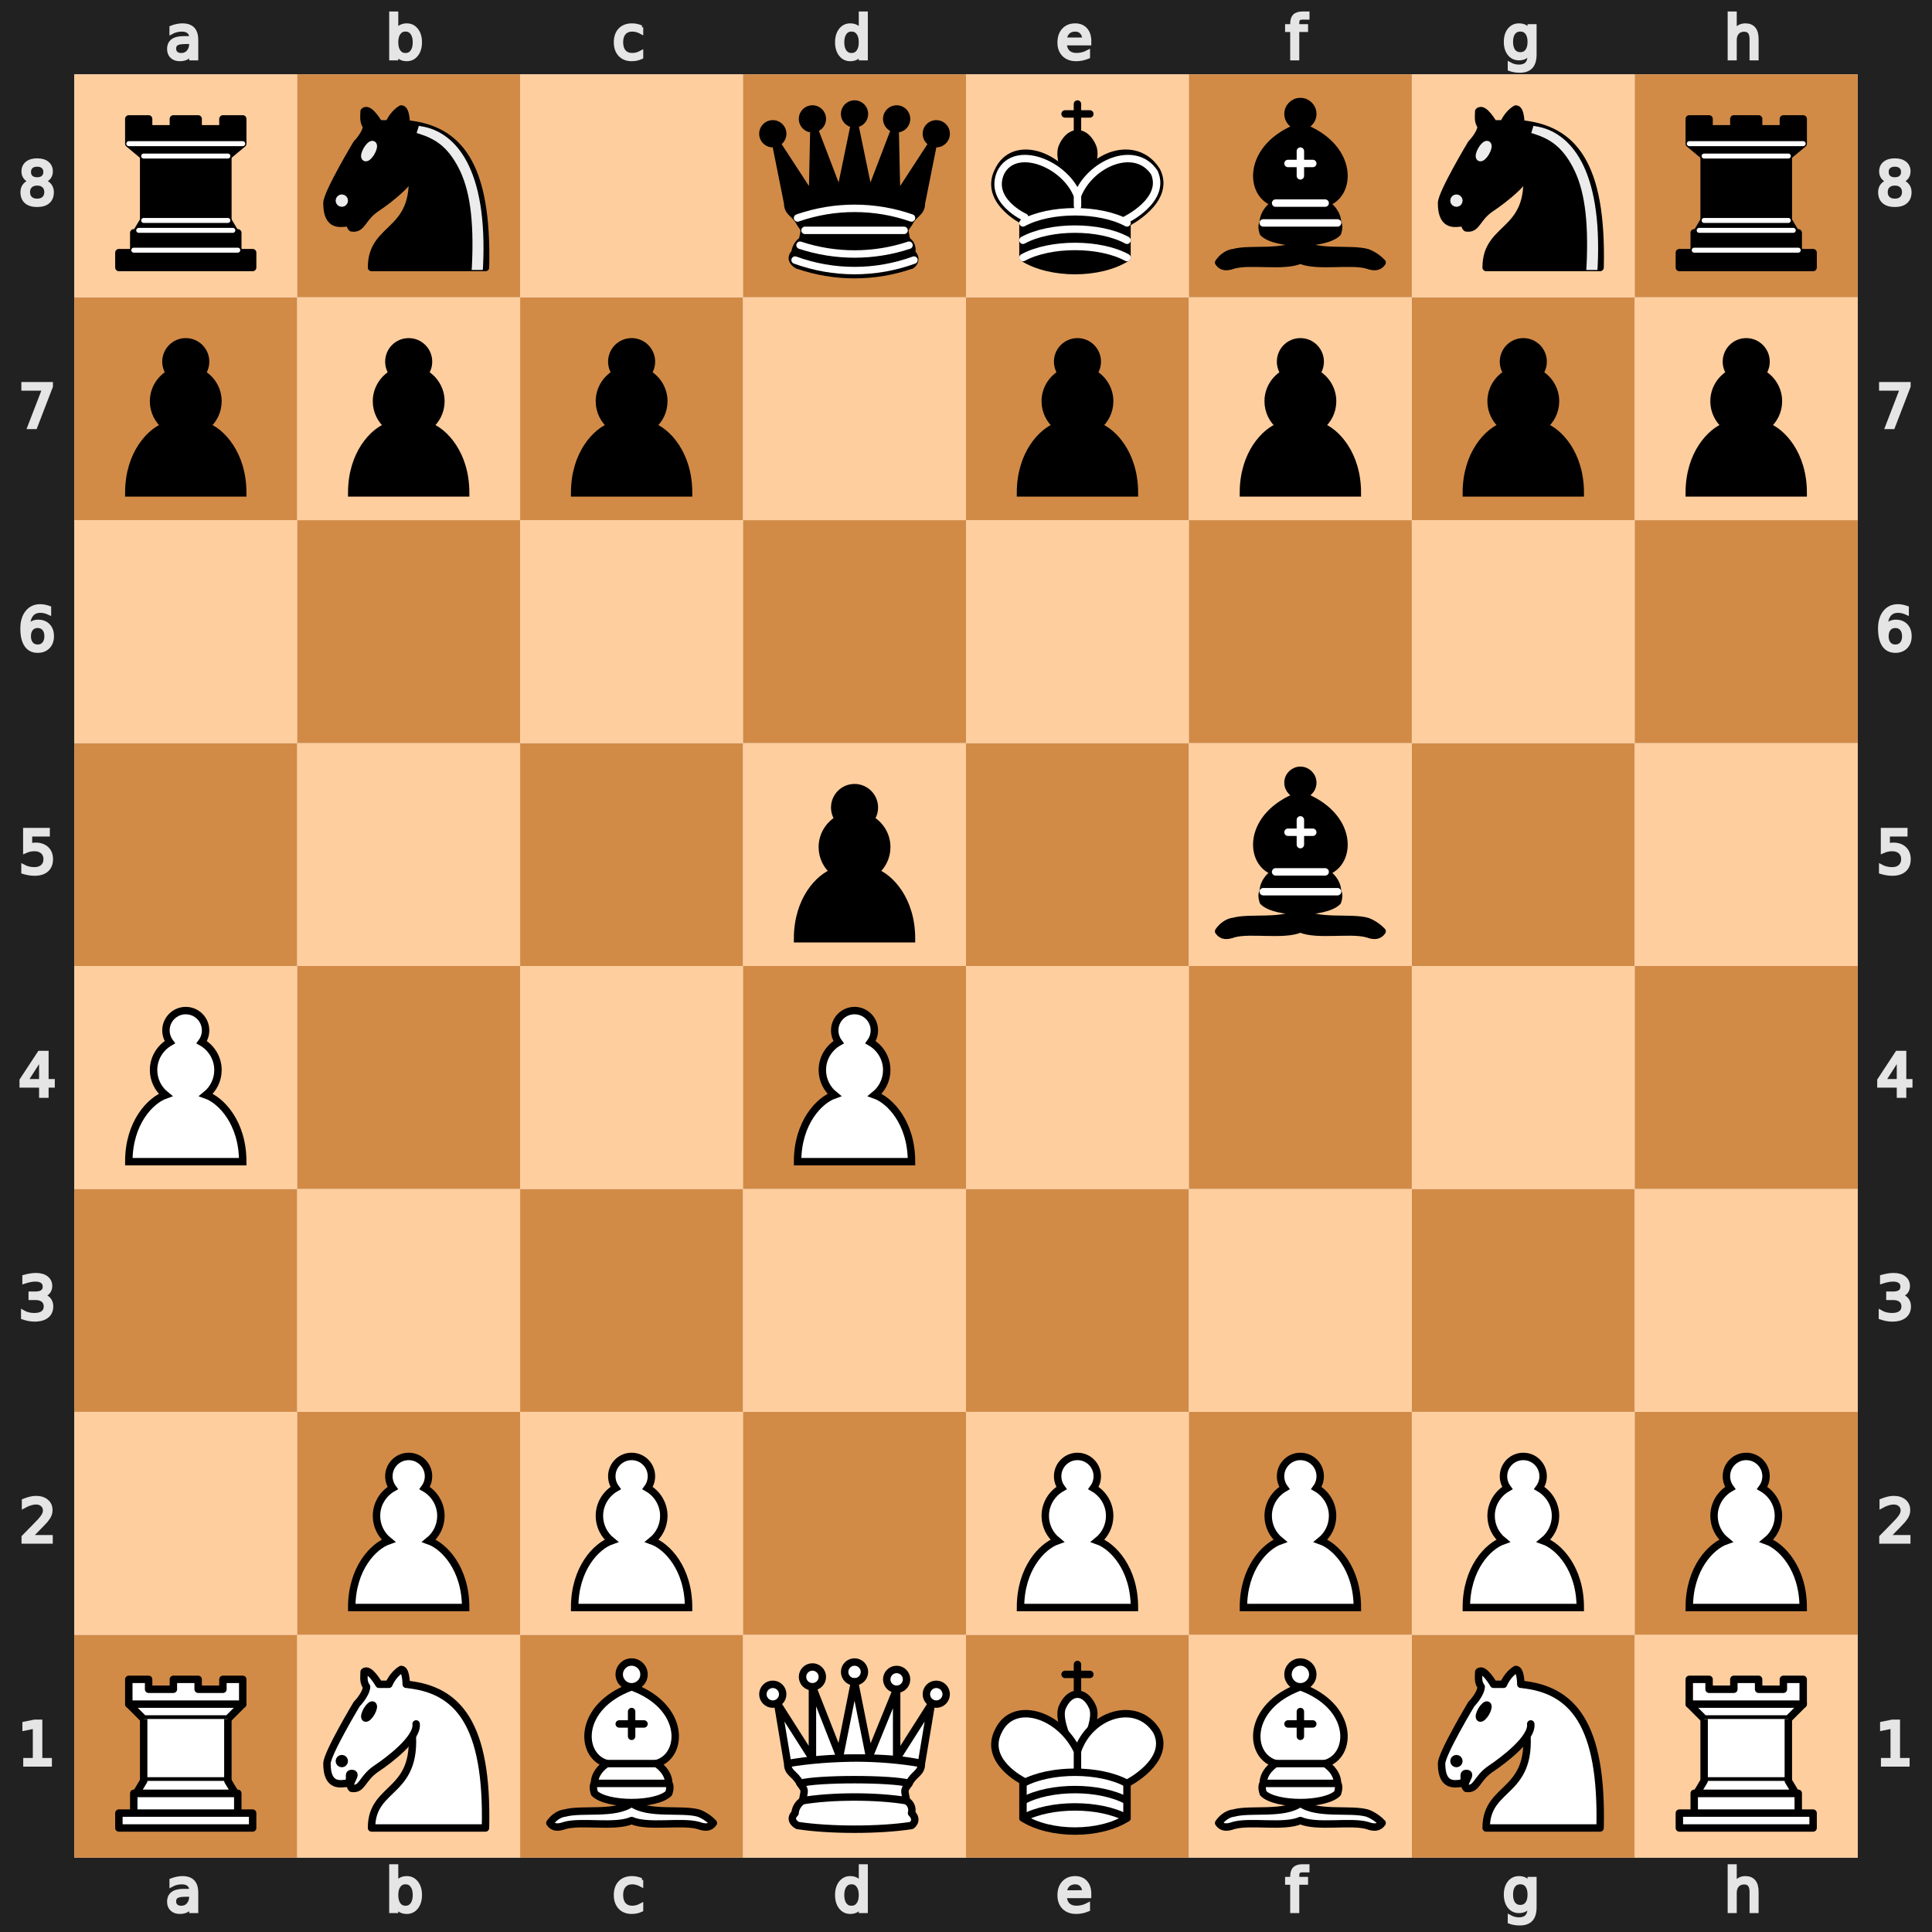
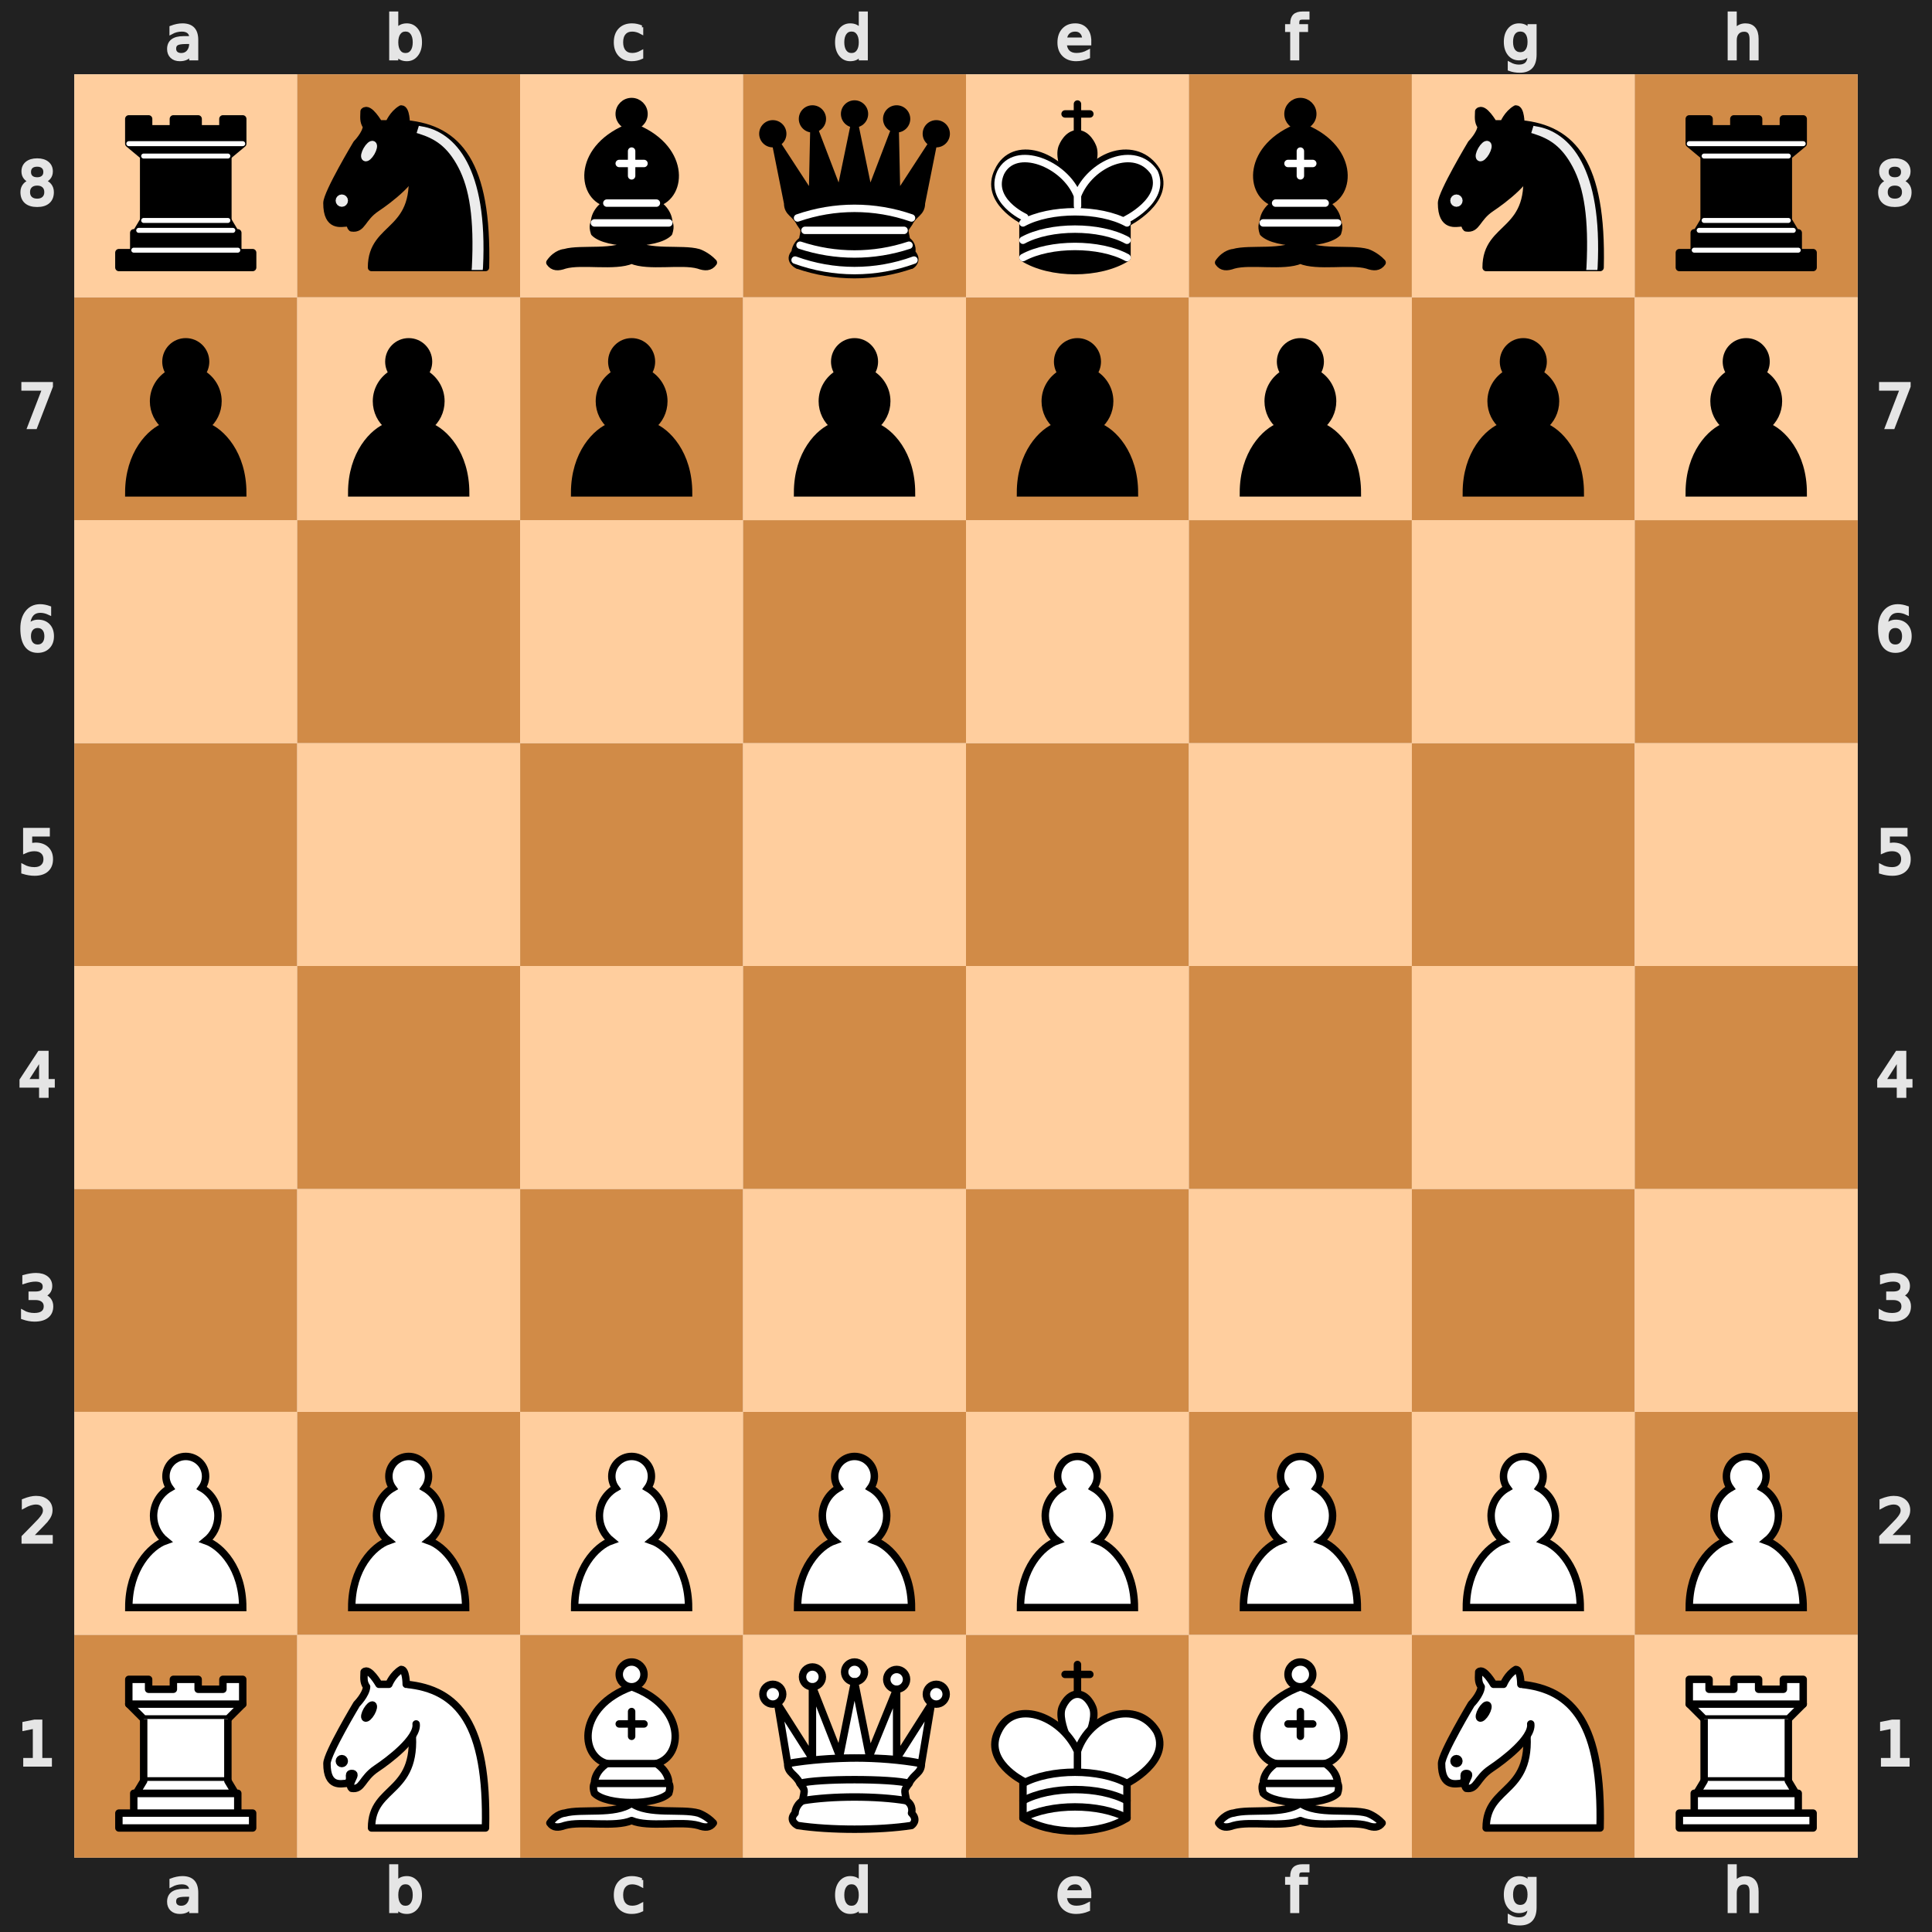
<svg xmlns="http://www.w3.org/2000/svg" xmlns:xlink="http://www.w3.org/1999/xlink" viewBox="0 0 390 390">
  <defs>
    <g id="white-pawn" class="white pawn">
      <path d="M22.5 9c-2.21 0-4 1.79-4 4 0 .89.29 1.71.78 2.38C17.33 16.5 16 18.59 16 21c0 2.03.94 3.84 2.41 5.03-3 1.06-7.41 5.55-7.41 13.47h23c0-7.92-4.41-12.41-7.41-13.47 1.47-1.19 2.41-3 2.41-5.03 0-2.41-1.33-4.5-3.28-5.62.49-.67.78-1.49.78-2.38 0-2.21-1.79-4-4-4z" fill="#fff" stroke="#000" stroke-width="1.5" stroke-linecap="round" />
    </g>
    <g id="white-knight" class="white knight" fill="none" fill-rule="evenodd" stroke="#000" stroke-width="1.5" stroke-linecap="round" stroke-linejoin="round">
      <path d="M 22,10 C 32.5,11 38.5,18 38,39 L 15,39 C 15,30 25,32.5 23,18" style="fill:#ffffff; stroke:#000000;" />
      <path d="M 24,18 C 24.38,20.91 18.45,25.37 16,27 C 13,29 13.18,31.34 11,31 C 9.958,30.06 12.41,27.96 11,28 C 10,28 11.19,29.23 10,30 C 9,30 5.997,31 6,26 C 6,24 12,14 12,14 C 12,14 13.89,12.1 14,10.5 C 13.27,9.506 13.5,8.5 13.5,7.5 C 14.5,6.5 16.5,10 16.5,10 L 18.5,10 C 18.5,10 19.28,8.008 21,7 C 22,7 22,10 22,10" style="fill:#ffffff; stroke:#000000;" />
      <path d="M 9.5 25.5 A 0.5 0.5 0 1 1 8.5,25.5 A 0.5 0.5 0 1 1 9.5 25.5 z" style="fill:#000000; stroke:#000000;" />
      <path d="M 15 15.5 A 0.5 1.5 0 1 1 14,15.5 A 0.5 1.5 0 1 1 15 15.5 z" transform="matrix(0.866,0.5,-0.5,0.866,9.693,-5.173)" style="fill:#000000; stroke:#000000;" />
    </g>
    <g id="white-bishop" class="white bishop" fill="none" fill-rule="evenodd" stroke="#000" stroke-width="1.5" stroke-linecap="round" stroke-linejoin="round">
      <g fill="#fff" stroke-linecap="butt">
        <path d="M9 36c3.39-.97 10.11.43 13.5-2 3.39 2.43 10.11 1.03 13.5 2 0 0 1.65.54 3 2-.68.97-1.65.99-3 .5-3.39-.97-10.11.46-13.5-1-3.39 1.46-10.11.03-13.5 1-1.354.49-2.323.47-3-.5 1.354-1.94 3-2 3-2zM15 32c2.5 2.5 12.5 2.5 15 0 .5-1.5 0-2 0-2 0-2.5-2.5-4-2.5-4 5.5-1.5 6-11.5-5-15.5-11 4-10.5 14-5 15.5 0 0-2.5 1.5-2.5 4 0 0-.5.5 0 2zM25 8a2.5 2.5 0 1 1-5 0 2.5 2.5 0 1 1 5 0z" />
      </g>
      <path d="M17.5 26h10M15 30h15m-7.5-14.5v5M20 18h5" stroke-linejoin="miter" />
    </g>
    <g id="white-rook" class="white rook" fill="#fff" fill-rule="evenodd" stroke="#000" stroke-width="1.5" stroke-linecap="round" stroke-linejoin="round">
      <path d="M9 39h27v-3H9v3zM12 36v-4h21v4H12zM11 14V9h4v2h5V9h5v2h5V9h4v5" stroke-linecap="butt" />
      <path d="M34 14l-3 3H14l-3-3" />
      <path d="M31 17v12.5H14V17" stroke-linecap="butt" stroke-linejoin="miter" />
      <path d="M31 29.5l1.5 2.5h-20l1.5-2.5" />
      <path d="M11 14h23" fill="none" stroke-linejoin="miter" />
    </g>
    <g id="white-queen" class="white queen" fill="#fff" fill-rule="evenodd" stroke="#000" stroke-width="1.5" stroke-linecap="round" stroke-linejoin="round">
      <path d="M8 12a2 2 0 1 1-4 0 2 2 0 1 1 4 0zM24.5 7.5a2 2 0 1 1-4 0 2 2 0 1 1 4 0zM41 12a2 2 0 1 1-4 0 2 2 0 1 1 4 0zM16 8.5a2 2 0 1 1-4 0 2 2 0 1 1 4 0zM33 9a2 2 0 1 1-4 0 2 2 0 1 1 4 0z" />
      <path d="M9 26c8.5-1.5 21-1.5 27 0l2-12-7 11V11l-5.5 13.5-3-15-3 15-5.5-14V25L7 14l2 12zM9 26c0 2 1.5 2 2.5 4 1 1.5 1 1 .5 3.5-1.5 1-1.5 2.5-1.5 2.5-1.5 1.5.5 2.5.5 2.5 6.5 1 16.5 1 23 0 0 0 1.5-1 0-2.5 0 0 .5-1.5-1-2.5-.5-2.5-.5-2 .5-3.5 1-2 2.5-2 2.5-4-8.5-1.5-18.5-1.5-27 0z" stroke-linecap="butt" />
      <path d="M11.5 30c3.5-1 18.5-1 22 0M12 33.5c6-1 15-1 21 0" fill="none" />
    </g>
    <g id="white-king" class="white king" fill="none" fill-rule="evenodd" stroke="#000" stroke-width="1.5" stroke-linecap="round" stroke-linejoin="round">
      <path d="M22.5 11.63V6M20 8h5" stroke-linejoin="miter" />
      <path d="M22.5 25s4.5-7.5 3-10.5c0 0-1-2.5-3-2.5s-3 2.5-3 2.5c-1.5 3 3 10.5 3 10.5" fill="#fff" stroke-linecap="butt" stroke-linejoin="miter" />
      <path d="M11.5 37c5.5 3.5 15.5 3.5 21 0v-7s9-4.5 6-10.5c-4-6.5-13.5-3.5-16 4V27v-3.5c-3.5-7.5-13-10.5-16-4-3 6 5 10 5 10V37z" fill="#fff" />
      <path d="M11.5 30c5.5-3 15.5-3 21 0m-21 3.5c5.5-3 15.5-3 21 0m-21 3.5c5.5-3 15.5-3 21 0" />
    </g>
    <g id="black-pawn" class="black pawn">
      <path d="M22.5 9c-2.21 0-4 1.79-4 4 0 .89.29 1.71.78 2.38C17.33 16.5 16 18.59 16 21c0 2.03.94 3.84 2.41 5.03-3 1.06-7.41 5.55-7.41 13.47h23c0-7.92-4.41-12.41-7.41-13.47 1.47-1.19 2.41-3 2.41-5.03 0-2.41-1.33-4.5-3.28-5.62.49-.67.78-1.49.78-2.38 0-2.21-1.79-4-4-4z" fill="#000" stroke="#000" stroke-width="1.5" stroke-linecap="round" />
    </g>
    <g id="black-knight" class="black knight" fill="none" fill-rule="evenodd" stroke="#000" stroke-width="1.5" stroke-linecap="round" stroke-linejoin="round">
      <path d="M 22,10 C 32.5,11 38.5,18 38,39 L 15,39 C 15,30 25,32.5 23,18" style="fill:#000000; stroke:#000000;" />
      <path d="M 24,18 C 24.38,20.91 18.45,25.37 16,27 C 13,29 13.18,31.34 11,31 C 9.958,30.06 12.41,27.96 11,28 C 10,28 11.19,29.23 10,30 C 9,30 5.997,31 6,26 C 6,24 12,14 12,14 C 12,14 13.89,12.1 14,10.5 C 13.27,9.506 13.5,8.5 13.5,7.5 C 14.5,6.5 16.5,10 16.5,10 L 18.5,10 C 18.5,10 19.28,8.008 21,7 C 22,7 22,10 22,10" style="fill:#000000; stroke:#000000;" />
      <path d="M 9.5 25.5 A 0.5 0.5 0 1 1 8.5,25.5 A 0.5 0.5 0 1 1 9.5 25.5 z" style="fill:#ececec; stroke:#ececec;" />
      <path d="M 15 15.5 A 0.5 1.5 0 1 1 14,15.5 A 0.5 1.5 0 1 1 15 15.5 z" transform="matrix(0.866,0.5,-0.5,0.866,9.693,-5.173)" style="fill:#ececec; stroke:#ececec;" />
      <path d="M 24.55,10.4 L 24.1,11.85 L 24.6,12 C 27.75,13 30.25,14.49 32.5,18.75 C 34.75,23.01 35.75,29.06 35.25,39 L 35.2,39.5 L 37.45,39.5 L 37.5,39 C 38,28.94 36.62,22.15 34.25,17.66 C 31.88,13.17 28.46,11.02 25.06,10.5 L 24.55,10.4 z " style="fill:#ececec; stroke:none;" />
    </g>
    <g id="black-bishop" class="black bishop" fill="none" fill-rule="evenodd" stroke="#000" stroke-width="1.5" stroke-linecap="round" stroke-linejoin="round">
      <path d="M9 36c3.39-.97 10.11.43 13.5-2 3.39 2.43 10.11 1.03 13.5 2 0 0 1.65.54 3 2-.68.97-1.65.99-3 .5-3.39-.97-10.11.46-13.5-1-3.39 1.46-10.11.03-13.5 1-1.354.49-2.323.47-3-.5 1.354-1.94 3-2 3-2zm6-4c2.5 2.5 12.5 2.5 15 0 .5-1.5 0-2 0-2 0-2.5-2.5-4-2.5-4 5.5-1.5 6-11.5-5-15.5-11 4-10.5 14-5 15.5 0 0-2.5 1.5-2.5 4 0 0-.5.5 0 2zM25 8a2.5 2.5 0 1 1-5 0 2.5 2.5 0 1 1 5 0z" fill="#000" stroke-linecap="butt" />
      <path d="M17.5 26h10M15 30h15m-7.5-14.5v5M20 18h5" stroke="#fff" stroke-linejoin="miter" />
    </g>
    <g id="black-rook" class="black rook" fill="#000" fill-rule="evenodd" stroke="#000" stroke-width="1.5" stroke-linecap="round" stroke-linejoin="round">
      <path d="M9 39h27v-3H9v3zM12.5 32l1.5-2.5h17l1.5 2.5h-20zM12 36v-4h21v4H12z" stroke-linecap="butt" />
      <path d="M14 29.5v-13h17v13H14z" stroke-linecap="butt" stroke-linejoin="miter" />
      <path d="M14 16.5L11 14h23l-3 2.5H14zM11 14V9h4v2h5V9h5v2h5V9h4v5H11z" stroke-linecap="butt" />
      <path d="M12 35.5h21M13 31.5h19M14 29.5h17M14 16.5h17M11 14h23" fill="none" stroke="#fff" stroke-width="1" stroke-linejoin="miter" />
    </g>
    <g id="black-queen" class="black queen" fill="#000" fill-rule="evenodd" stroke="#000" stroke-width="1.5" stroke-linecap="round" stroke-linejoin="round">
      <g fill="#000" stroke="none">
        <circle cx="6" cy="12" r="2.75" />
        <circle cx="14" cy="9" r="2.75" />
        <circle cx="22.5" cy="8" r="2.75" />
        <circle cx="31" cy="9" r="2.75" />
        <circle cx="39" cy="12" r="2.75" />
      </g>
      <path d="M9 26c8.5-1.5 21-1.5 27 0l2.5-12.5L31 25l-.3-14.1-5.2 13.6-3-14.5-3 14.5-5.2-13.6L14 25 6.5 13.5 9 26zM9 26c0 2 1.5 2 2.5 4 1 1.5 1 1 .5 3.5-1.5 1-1.5 2.5-1.5 2.5-1.5 1.5.5 2.5.5 2.5 6.5 1 16.5 1 23 0 0 0 1.5-1 0-2.5 0 0 .5-1.5-1-2.5-.5-2.5-.5-2 .5-3.5 1-2 2.5-2 2.5-4-8.5-1.5-18.5-1.5-27 0z" stroke-linecap="butt" />
      <path d="M11 38.5a35 35 1 0 0 23 0" fill="none" stroke-linecap="butt" />
      <path d="M11 29a35 35 1 0 1 23 0M12.5 31.5h20M11.5 34.5a35 35 1 0 0 22 0M10.5 37.5a35 35 1 0 0 24 0" fill="none" stroke="#fff" />
    </g>
    <g id="black-king" class="black king" fill="none" fill-rule="evenodd" stroke="#000" stroke-width="1.5" stroke-linecap="round" stroke-linejoin="round">
      <path d="M22.5 11.63V6" stroke-linejoin="miter" />
      <path d="M22.5 25s4.5-7.5 3-10.5c0 0-1-2.5-3-2.5s-3 2.5-3 2.5c-1.5 3 3 10.5 3 10.5" fill="#000" stroke-linecap="butt" stroke-linejoin="miter" />
      <path d="M11.5 37c5.5 3.5 15.5 3.5 21 0v-7s9-4.5 6-10.5c-4-6.5-13.5-3.5-16 4V27v-3.5c-3.5-7.5-13-10.5-16-4-3 6 5 10 5 10V37z" fill="#000" />
      <path d="M20 8h5" stroke-linejoin="miter" />
      <path d="M32 29.5s8.5-4 6.03-9.65C34.15 14 25 18 22.5 24.5l.01 2.1-.01-2.1C20 18 9.906 14 6.997 19.85c-2.497 5.65 4.853 9 4.853 9M11.5 30c5.5-3 15.5-3 21 0m-21 3.5c5.5-3 15.5-3 21 0m-21 3.5c5.5-3 15.5-3 21 0" stroke="#fff" />
    </g>
  </defs>
  <rect x="7.5" y="7.5" width="375" height="375" fill="none" stroke="#212121" stroke-width="15" />
  <g transform="translate(20, 1) scale(0.75, 0.75)" fill="#e5e5e5" stroke="#e5e5e5">
    <path d="M23.328 10.016q-1.742 0-2.414.398-.672.398-.672 1.36 0 .765.5 1.218.508.445 1.375.445 1.196 0 1.914-.843.727-.852.727-2.258v-.32zm2.867-.594v4.992h-1.437v-1.328q-.492.797-1.227 1.18-.734.375-1.797.375-1.343 0-2.14-.75-.79-.758-.79-2.024 0-1.476.985-2.226.992-.75 2.953-.75h2.016V8.75q0-.992-.656-1.531-.649-.547-1.829-.547-.75 0-1.46.18-.711.18-1.368.539V6.062q.79-.304 1.532-.453.742-.156 1.445-.156 1.898 0 2.836.984.937.985.937 2.985z" />
  </g>
  <g transform="translate(20, 375) scale(0.75, 0.75)" fill="#e5e5e5" stroke="#e5e5e5">
    <path d="M23.328 10.016q-1.742 0-2.414.398-.672.398-.672 1.36 0 .765.5 1.218.508.445 1.375.445 1.196 0 1.914-.843.727-.852.727-2.258v-.32zm2.867-.594v4.992h-1.437v-1.328q-.492.797-1.227 1.18-.734.375-1.797.375-1.343 0-2.14-.75-.79-.758-.79-2.024 0-1.476.985-2.226.992-.75 2.953-.75h2.016V8.75q0-.992-.656-1.531-.649-.547-1.829-.547-.75 0-1.46.18-.711.18-1.368.539V6.062q.79-.304 1.532-.453.742-.156 1.445-.156 1.898 0 2.836.984.937.985.937 2.985z" />
  </g>
  <g transform="translate(65, 1) scale(0.75, 0.75)" fill="#e5e5e5" stroke="#e5e5e5">
    <path d="M24.922 10.047q0-1.586-.656-2.485-.649-.906-1.79-.906-1.14 0-1.796.906-.649.899-.649 2.485 0 1.586.649 2.492.656.898 1.797.898 1.14 0 1.789-.898.656-.906.656-2.492zm-4.89-3.055q.452-.781 1.14-1.156.695-.383 1.656-.383 1.594 0 2.586 1.266 1 1.265 1 3.328 0 2.062-1 3.328-.992 1.266-2.586 1.266-.96 0-1.656-.375-.688-.383-1.14-1.164v1.312h-1.446V2.258h1.445z" />
  </g>
  <g transform="translate(65, 375) scale(0.75, 0.75)" fill="#e5e5e5" stroke="#e5e5e5">
    <path d="M24.922 10.047q0-1.586-.656-2.485-.649-.906-1.79-.906-1.14 0-1.796.906-.649.899-.649 2.485 0 1.586.649 2.492.656.898 1.797.898 1.14 0 1.789-.898.656-.906.656-2.492zm-4.89-3.055q.452-.781 1.14-1.156.695-.383 1.656-.383 1.594 0 2.586 1.266 1 1.265 1 3.328 0 2.062-1 3.328-.992 1.266-2.586 1.266-.96 0-1.656-.375-.688-.383-1.14-1.164v1.312h-1.446V2.258h1.445z" />
  </g>
  <g transform="translate(110, 1) scale(0.75, 0.75)" fill="#e5e5e5" stroke="#e5e5e5">
    <path d="M25.96 6v1.344q-.608-.336-1.226-.5-.609-.172-1.234-.172-1.398 0-2.172.89-.773.883-.773 2.485 0 1.601.773 2.492.774.883 2.172.883.625 0 1.234-.164.618-.172 1.227-.508v1.328q-.602.281-1.25.422-.64.14-1.367.14-1.977 0-3.14-1.242-1.165-1.242-1.165-3.351 0-2.14 1.172-3.367 1.18-1.227 3.227-1.227.664 0 1.296.14.633.134 1.227.407z" />
  </g>
  <g transform="translate(110, 375) scale(0.75, 0.75)" fill="#e5e5e5" stroke="#e5e5e5">
    <path d="M25.96 6v1.344q-.608-.336-1.226-.5-.609-.172-1.234-.172-1.398 0-2.172.89-.773.883-.773 2.485 0 1.601.773 2.492.774.883 2.172.883.625 0 1.234-.164.618-.172 1.227-.508v1.328q-.602.281-1.25.422-.64.14-1.367.14-1.977 0-3.14-1.242-1.165-1.242-1.165-3.351 0-2.14 1.172-3.367 1.18-1.227 3.227-1.227.664 0 1.296.14.633.134 1.227.407z" />
  </g>
  <g transform="translate(155, 1) scale(0.75, 0.75)" fill="#e5e5e5" stroke="#e5e5e5">
    <path d="M24.973 6.992V2.258h1.437v12.156h-1.437v-1.312q-.453.78-1.149 1.164-.687.375-1.656.375-1.586 0-2.586-1.266-.992-1.266-.992-3.328 0-2.063.992-3.328 1-1.266 2.586-1.266.969 0 1.656.383.696.375 1.149 1.156zm-4.899 3.055q0 1.586.649 2.492.656.898 1.797.898 1.14 0 1.796-.898.657-.906.657-2.492 0-1.586-.657-2.485-.656-.906-1.796-.906-1.141 0-1.797.906-.649.899-.649 2.485z" />
  </g>
  <g transform="translate(155, 375) scale(0.75, 0.75)" fill="#e5e5e5" stroke="#e5e5e5">
    <path d="M24.973 6.992V2.258h1.437v12.156h-1.437v-1.312q-.453.78-1.149 1.164-.687.375-1.656.375-1.586 0-2.586-1.266-.992-1.266-.992-3.328 0-2.063.992-3.328 1-1.266 2.586-1.266.969 0 1.656.383.696.375 1.149 1.156zm-4.899 3.055q0 1.586.649 2.492.656.898 1.797.898 1.14 0 1.796-.898.657-.906.657-2.492 0-1.586-.657-2.485-.656-.906-1.796-.906-1.141 0-1.797.906-.649.899-.649 2.485z" />
  </g>
  <g transform="translate(200, 1) scale(0.75, 0.75)" fill="#e5e5e5" stroke="#e5e5e5">
    <path d="M26.555 9.68v.703h-6.61q.094 1.484.89 2.265.806.774 2.235.774.828 0 1.602-.203.781-.203 1.547-.61v1.36q-.774.328-1.586.5-.813.172-1.649.172-2.093 0-3.32-1.22-1.219-1.218-1.219-3.296 0-2.148 1.157-3.406 1.164-1.266 3.132-1.266 1.766 0 2.79 1.14 1.03 1.134 1.03 3.087zm-1.438-.422q-.015-1.18-.664-1.883-.64-.703-1.703-.703-1.203 0-1.93.68-.718.68-.828 1.914z" />
  </g>
  <g transform="translate(200, 375) scale(0.75, 0.75)" fill="#e5e5e5" stroke="#e5e5e5">
    <path d="M26.555 9.68v.703h-6.61q.094 1.484.89 2.265.806.774 2.235.774.828 0 1.602-.203.781-.203 1.547-.61v1.36q-.774.328-1.586.5-.813.172-1.649.172-2.093 0-3.32-1.22-1.219-1.218-1.219-3.296 0-2.148 1.157-3.406 1.164-1.266 3.132-1.266 1.766 0 2.79 1.14 1.03 1.134 1.03 3.087zm-1.438-.422q-.015-1.18-.664-1.883-.64-.703-1.703-.703-1.203 0-1.93.68-.718.68-.828 1.914z" />
  </g>
  <g transform="translate(245, 1) scale(0.75, 0.75)" fill="#e5e5e5" stroke="#e5e5e5">
    <path d="M25.285 2.258v1.195H23.91q-.773 0-1.078.313-.297.312-.297 1.125v.773h2.367v1.117h-2.367v7.633H21.09V6.781h-1.375V5.664h1.375v-.61q0-1.46.68-2.124.68-.672 2.156-.672z" />
  </g>
  <g transform="translate(245, 375) scale(0.75, 0.75)" fill="#e5e5e5" stroke="#e5e5e5">
    <path d="M25.285 2.258v1.195H23.91q-.773 0-1.078.313-.297.312-.297 1.125v.773h2.367v1.117h-2.367v7.633H21.09V6.781h-1.375V5.664h1.375v-.61q0-1.46.68-2.124.68-.672 2.156-.672z" />
  </g>
  <g transform="translate(290, 1) scale(0.75, 0.75)" fill="#e5e5e5" stroke="#e5e5e5">
    <path d="M24.973 9.937q0-1.562-.649-2.421-.64-.86-1.804-.86-1.157 0-1.805.86-.64.859-.64 2.421 0 1.555.64 2.415.648.859 1.805.859 1.164 0 1.804-.86.649-.859.649-2.414zm1.437 3.391q0 2.234-.992 3.32-.992 1.094-3.04 1.094-.757 0-1.429-.117-.672-.11-1.304-.344v-1.398q.632.344 1.25.508.617.164 1.257.164 1.414 0 2.118-.743.703-.734.703-2.226v-.711q-.446.773-1.141 1.156-.695.383-1.664.383-1.61 0-2.594-1.227-.984-1.226-.984-3.25 0-2.03.984-3.257.985-1.227 2.594-1.227.969 0 1.664.383t1.14 1.156V5.664h1.438z" />
  </g>
  <g transform="translate(290, 375) scale(0.75, 0.75)" fill="#e5e5e5" stroke="#e5e5e5">
    <path d="M24.973 9.937q0-1.562-.649-2.421-.64-.86-1.804-.86-1.157 0-1.805.86-.64.859-.64 2.421 0 1.555.64 2.415.648.859 1.805.859 1.164 0 1.804-.86.649-.859.649-2.414zm1.437 3.391q0 2.234-.992 3.32-.992 1.094-3.04 1.094-.757 0-1.429-.117-.672-.11-1.304-.344v-1.398q.632.344 1.25.508.617.164 1.257.164 1.414 0 2.118-.743.703-.734.703-2.226v-.711q-.446.773-1.141 1.156-.695.383-1.664.383-1.61 0-2.594-1.227-.984-1.226-.984-3.25 0-2.03.984-3.257.985-1.227 2.594-1.227.969 0 1.664.383t1.14 1.156V5.664h1.438z" />
  </g>
  <g transform="translate(335, 1) scale(0.75, 0.75)" fill="#e5e5e5" stroke="#e5e5e5">
    <path d="M26.164 9.133v5.281h-1.437V9.18q0-1.243-.485-1.86-.484-.617-1.453-.617-1.164 0-1.836.742-.672.742-.672 2.024v4.945h-1.445V2.258h1.445v4.765q.516-.789 1.211-1.18.703-.39 1.617-.39 1.508 0 2.282.938.773.93.773 2.742z" />
  </g>
  <g transform="translate(335, 375) scale(0.75, 0.75)" fill="#e5e5e5" stroke="#e5e5e5">
    <path d="M26.164 9.133v5.281h-1.437V9.18q0-1.243-.485-1.86-.484-.617-1.453-.617-1.164 0-1.836.742-.672.742-.672 2.024v4.945h-1.445V2.258h1.445v4.765q.516-.789 1.211-1.18.703-.39 1.617-.39 1.508 0 2.282.938.773.93.773 2.742z" />
  </g>
  <g transform="translate(0, 335) scale(0.75, 0.75)" fill="#e5e5e5" stroke="#e5e5e5">
    <path d="M6.754 26.996h2.578v-8.898l-2.805.562v-1.437l2.79-.563h1.578v10.336h2.578v1.328h-6.72z" />
  </g>
  <g transform="translate(375, 335) scale(0.75, 0.75)" fill="#e5e5e5" stroke="#e5e5e5">
    <path d="M6.754 26.996h2.578v-8.898l-2.805.562v-1.437l2.79-.563h1.578v10.336h2.578v1.328h-6.72z" />
  </g>
  <g transform="translate(0, 290) scale(0.75, 0.75)" fill="#e5e5e5" stroke="#e5e5e5">
    <path d="M8.195 26.996h5.508v1.328H6.297v-1.328q.898-.93 2.445-2.492 1.555-1.57 1.953-2.024.758-.851 1.055-1.437.305-.594.305-1.164 0-.93-.657-1.516-.648-.586-1.695-.586-.742 0-1.57.258-.82.258-1.758.781v-1.593q.953-.383 1.781-.578.828-.196 1.516-.196 1.812 0 2.89.906 1.079.907 1.079 2.422 0 .72-.274 1.368-.265.64-.976 1.515-.196.227-1.243 1.313-1.046 1.078-2.953 3.023z" />
  </g>
  <g transform="translate(375, 290) scale(0.75, 0.75)" fill="#e5e5e5" stroke="#e5e5e5">
    <path d="M8.195 26.996h5.508v1.328H6.297v-1.328q.898-.93 2.445-2.492 1.555-1.57 1.953-2.024.758-.851 1.055-1.437.305-.594.305-1.164 0-.93-.657-1.516-.648-.586-1.695-.586-.742 0-1.57.258-.82.258-1.758.781v-1.593q.953-.383 1.781-.578.828-.196 1.516-.196 1.812 0 2.89.906 1.079.907 1.079 2.422 0 .72-.274 1.368-.265.64-.976 1.515-.196.227-1.243 1.313-1.046 1.078-2.953 3.023z" />
  </g>
  <g transform="translate(0, 245) scale(0.75, 0.75)" fill="#e5e5e5" stroke="#e5e5e5">
    <path d="M11.434 22.035q1.132.242 1.765 1.008.64.766.64 1.89 0 1.727-1.187 2.672-1.187.946-3.375.946-.734 0-1.515-.149-.774-.14-1.602-.43V26.45q.656.383 1.438.578.78.196 1.632.196 1.485 0 2.258-.586.782-.586.782-1.703 0-1.032-.727-1.61-.719-.586-2.008-.586h-1.36v-1.297h1.423q1.164 0 1.78-.46.618-.47.618-1.344 0-.899-.64-1.375-.633-.485-1.82-.485-.65 0-1.391.141-.743.14-1.633.437V16.95q.898-.25 1.68-.375.788-.125 1.484-.125 1.797 0 2.844.82 1.046.813 1.046 2.204 0 .968-.554 1.64-.555.664-1.578.922z" />
  </g>
  <g transform="translate(375, 245) scale(0.75, 0.75)" fill="#e5e5e5" stroke="#e5e5e5">
    <path d="M11.434 22.035q1.132.242 1.765 1.008.64.766.64 1.89 0 1.727-1.187 2.672-1.187.946-3.375.946-.734 0-1.515-.149-.774-.14-1.602-.43V26.45q.656.383 1.438.578.78.196 1.632.196 1.485 0 2.258-.586.782-.586.782-1.703 0-1.032-.727-1.61-.719-.586-2.008-.586h-1.36v-1.297h1.423q1.164 0 1.78-.46.618-.47.618-1.344 0-.899-.64-1.375-.633-.485-1.82-.485-.65 0-1.391.141-.743.14-1.633.437V16.95q.898-.25 1.68-.375.788-.125 1.484-.125 1.797 0 2.844.82 1.046.813 1.046 2.204 0 .968-.554 1.64-.555.664-1.578.922z" />
  </g>
  <g transform="translate(0, 200) scale(0.75, 0.75)" fill="#e5e5e5" stroke="#e5e5e5">
    <path d="M11.016 18.035L7.03 24.262h3.985zm-.414-1.375h1.984v7.602h1.664v1.312h-1.664v2.75h-1.57v-2.75H5.75v-1.523z" />
  </g>
  <g transform="translate(375, 200) scale(0.75, 0.75)" fill="#e5e5e5" stroke="#e5e5e5">
    <path d="M11.016 18.035L7.03 24.262h3.985zm-.414-1.375h1.984v7.602h1.664v1.312h-1.664v2.75h-1.57v-2.75H5.75v-1.523z" />
  </g>
  <g transform="translate(0, 155) scale(0.75, 0.75)" fill="#e5e5e5" stroke="#e5e5e5">
    <path d="M6.719 16.66h6.195v1.328h-4.75v2.86q.344-.118.688-.172.343-.063.687-.063 1.953 0 3.094 1.07 1.14 1.07 1.14 2.899 0 1.883-1.171 2.93-1.172 1.039-3.305 1.039-.735 0-1.5-.125-.758-.125-1.57-.375v-1.586q.703.383 1.453.57.75.188 1.586.188 1.351 0 2.14-.711.79-.711.79-1.93 0-1.219-.79-1.93-.789-.71-2.14-.71-.633 0-1.266.14-.625.14-1.281.438z" />
  </g>
  <g transform="translate(375, 155) scale(0.75, 0.75)" fill="#e5e5e5" stroke="#e5e5e5">
    <path d="M6.719 16.66h6.195v1.328h-4.75v2.86q.344-.118.688-.172.343-.063.687-.063 1.953 0 3.094 1.07 1.14 1.07 1.14 2.899 0 1.883-1.171 2.93-1.172 1.039-3.305 1.039-.735 0-1.5-.125-.758-.125-1.57-.375v-1.586q.703.383 1.453.57.75.188 1.586.188 1.351 0 2.14-.711.79-.711.79-1.93 0-1.219-.79-1.93-.789-.71-2.14-.71-.633 0-1.266.14-.625.14-1.281.438z" />
  </g>
  <g transform="translate(0, 110) scale(0.75, 0.75)" fill="#e5e5e5" stroke="#e5e5e5">
    <path d="M10.137 21.863q-1.063 0-1.688.727-.617.726-.617 1.992 0 1.258.617 1.992.625.727 1.688.727 1.062 0 1.68-.727.624-.734.624-1.992 0-1.266-.625-1.992-.617-.727-1.68-.727zm3.133-4.945v1.437q-.594-.28-1.204-.43-.601-.148-1.195-.148-1.562 0-2.39 1.055-.82 1.055-.938 3.188.46-.68 1.156-1.04.696-.367 1.531-.367 1.758 0 2.774 1.07 1.023 1.063 1.023 2.899 0 1.797-1.062 2.883-1.063 1.086-2.828 1.086-2.024 0-3.094-1.547-1.07-1.555-1.07-4.5 0-2.766 1.312-4.406 1.313-1.649 3.524-1.649.593 0 1.195.117.61.118 1.266.352z" />
  </g>
  <g transform="translate(375, 110) scale(0.75, 0.75)" fill="#e5e5e5" stroke="#e5e5e5">
    <path d="M10.137 21.863q-1.063 0-1.688.727-.617.726-.617 1.992 0 1.258.617 1.992.625.727 1.688.727 1.062 0 1.68-.727.624-.734.624-1.992 0-1.266-.625-1.992-.617-.727-1.68-.727zm3.133-4.945v1.437q-.594-.28-1.204-.43-.601-.148-1.195-.148-1.562 0-2.39 1.055-.82 1.055-.938 3.188.46-.68 1.156-1.04.696-.367 1.531-.367 1.758 0 2.774 1.07 1.023 1.063 1.023 2.899 0 1.797-1.062 2.883-1.063 1.086-2.828 1.086-2.024 0-3.094-1.547-1.07-1.555-1.07-4.5 0-2.766 1.312-4.406 1.313-1.649 3.524-1.649.593 0 1.195.117.61.118 1.266.352z" />
  </g>
  <g transform="translate(0, 65) scale(0.75, 0.75)" fill="#e5e5e5" stroke="#e5e5e5">
    <path d="M6.25 16.66h7.5v.672L9.516 28.324H7.867l3.985-10.336H6.25z" />
  </g>
  <g transform="translate(375, 65) scale(0.75, 0.75)" fill="#e5e5e5" stroke="#e5e5e5">
    <path d="M6.25 16.66h7.5v.672L9.516 28.324H7.867l3.985-10.336H6.25z" />
  </g>
  <g transform="translate(0, 20) scale(0.75, 0.75)" fill="#e5e5e5" stroke="#e5e5e5">
    <path d="M10 22.785q-1.125 0-1.773.602-.641.601-.641 1.656t.64 1.656q.649.602 1.774.602t1.773-.602q.649-.61.649-1.656 0-1.055-.649-1.656-.64-.602-1.773-.602zm-1.578-.672q-1.016-.25-1.586-.945-.563-.695-.563-1.695 0-1.399.993-2.211 1-.813 2.734-.813 1.742 0 2.734.813.993.812.993 2.21 0 1-.57 1.696-.563.695-1.571.945 1.14.266 1.773 1.04.641.773.641 1.89 0 1.695-1.04 2.602-1.03.906-2.96.906t-2.969-.906Q6 26.738 6 25.043q0-1.117.64-1.89.641-.774 1.782-1.04zm-.578-2.492q0 .906.562 1.414.57.508 1.594.508 1.016 0 1.586-.508.578-.508.578-1.414 0-.906-.578-1.414-.57-.508-1.586-.508-1.023 0-1.594.508-.562.508-.562 1.414z" />
  </g>
  <g transform="translate(375, 20) scale(0.75, 0.75)" fill="#e5e5e5" stroke="#e5e5e5">
    <path d="M10 22.785q-1.125 0-1.773.602-.641.601-.641 1.656t.64 1.656q.649.602 1.774.602t1.773-.602q.649-.61.649-1.656 0-1.055-.649-1.656-.64-.602-1.773-.602zm-1.578-.672q-1.016-.25-1.586-.945-.563-.695-.563-1.695 0-1.399.993-2.211 1-.813 2.734-.813 1.742 0 2.734.813.993.812.993 2.21 0 1-.57 1.696-.563.695-1.571.945 1.14.266 1.773 1.04.641.773.641 1.89 0 1.695-1.04 2.602-1.03.906-2.96.906t-2.969-.906Q6 26.738 6 25.043q0-1.117.64-1.89.641-.774 1.782-1.04zm-.578-2.492q0 .906.562 1.414.57.508 1.594.508 1.016 0 1.586-.508.578-.508.578-1.414 0-.906-.578-1.414-.57-.508-1.586-.508-1.023 0-1.594.508-.562.508-.562 1.414z" />
  </g>
  <rect x="15" y="330" width="45" height="45" class="square dark a1" stroke="none" fill="#d18b47" />
  <rect x="60" y="330" width="45" height="45" class="square light b1" stroke="none" fill="#ffce9e" />
  <rect x="105" y="330" width="45" height="45" class="square dark c1" stroke="none" fill="#d18b47" />
  <rect x="150" y="330" width="45" height="45" class="square light d1" stroke="none" fill="#ffce9e" />
  <rect x="195" y="330" width="45" height="45" class="square dark e1" stroke="none" fill="#d18b47" />
  <rect x="240" y="330" width="45" height="45" class="square light f1" stroke="none" fill="#ffce9e" />
  <rect x="285" y="330" width="45" height="45" class="square dark g1" stroke="none" fill="#d18b47" />
  <rect x="330" y="330" width="45" height="45" class="square light h1" stroke="none" fill="#ffce9e" />
  <rect x="15" y="285" width="45" height="45" class="square light a2" stroke="none" fill="#ffce9e" />
  <rect x="60" y="285" width="45" height="45" class="square dark b2" stroke="none" fill="#d18b47" />
  <rect x="105" y="285" width="45" height="45" class="square light c2" stroke="none" fill="#ffce9e" />
  <rect x="150" y="285" width="45" height="45" class="square dark d2" stroke="none" fill="#d18b47" />
  <rect x="195" y="285" width="45" height="45" class="square light e2" stroke="none" fill="#ffce9e" />
  <rect x="240" y="285" width="45" height="45" class="square dark f2" stroke="none" fill="#d18b47" />
  <rect x="285" y="285" width="45" height="45" class="square light g2" stroke="none" fill="#ffce9e" />
  <rect x="330" y="285" width="45" height="45" class="square dark h2" stroke="none" fill="#d18b47" />
  <rect x="15" y="240" width="45" height="45" class="square dark a3" stroke="none" fill="#d18b47" />
  <rect x="60" y="240" width="45" height="45" class="square light b3" stroke="none" fill="#ffce9e" />
  <rect x="105" y="240" width="45" height="45" class="square dark c3" stroke="none" fill="#d18b47" />
  <rect x="150" y="240" width="45" height="45" class="square light d3" stroke="none" fill="#ffce9e" />
  <rect x="195" y="240" width="45" height="45" class="square dark e3" stroke="none" fill="#d18b47" />
  <rect x="240" y="240" width="45" height="45" class="square light f3" stroke="none" fill="#ffce9e" />
  <rect x="285" y="240" width="45" height="45" class="square dark g3" stroke="none" fill="#d18b47" />
  <rect x="330" y="240" width="45" height="45" class="square light h3" stroke="none" fill="#ffce9e" />
  <rect x="15" y="195" width="45" height="45" class="square light a4" stroke="none" fill="#ffce9e" />
  <rect x="60" y="195" width="45" height="45" class="square dark b4" stroke="none" fill="#d18b47" />
  <rect x="105" y="195" width="45" height="45" class="square light c4" stroke="none" fill="#ffce9e" />
  <rect x="150" y="195" width="45" height="45" class="square dark d4" stroke="none" fill="#d18b47" />
  <rect x="195" y="195" width="45" height="45" class="square light e4" stroke="none" fill="#ffce9e" />
  <rect x="240" y="195" width="45" height="45" class="square dark f4" stroke="none" fill="#d18b47" />
  <rect x="285" y="195" width="45" height="45" class="square light g4" stroke="none" fill="#ffce9e" />
  <rect x="330" y="195" width="45" height="45" class="square dark h4" stroke="none" fill="#d18b47" />
  <rect x="15" y="150" width="45" height="45" class="square dark a5" stroke="none" fill="#d18b47" />
  <rect x="60" y="150" width="45" height="45" class="square light b5" stroke="none" fill="#ffce9e" />
  <rect x="105" y="150" width="45" height="45" class="square dark c5" stroke="none" fill="#d18b47" />
  <rect x="150" y="150" width="45" height="45" class="square light d5" stroke="none" fill="#ffce9e" />
  <rect x="195" y="150" width="45" height="45" class="square dark e5" stroke="none" fill="#d18b47" />
  <rect x="240" y="150" width="45" height="45" class="square light f5" stroke="none" fill="#ffce9e" />
  <rect x="285" y="150" width="45" height="45" class="square dark g5" stroke="none" fill="#d18b47" />
  <rect x="330" y="150" width="45" height="45" class="square light h5" stroke="none" fill="#ffce9e" />
  <rect x="15" y="105" width="45" height="45" class="square light a6" stroke="none" fill="#ffce9e" />
  <rect x="60" y="105" width="45" height="45" class="square dark b6" stroke="none" fill="#d18b47" />
  <rect x="105" y="105" width="45" height="45" class="square light c6" stroke="none" fill="#ffce9e" />
  <rect x="150" y="105" width="45" height="45" class="square dark d6" stroke="none" fill="#d18b47" />
  <rect x="195" y="105" width="45" height="45" class="square light e6" stroke="none" fill="#ffce9e" />
  <rect x="240" y="105" width="45" height="45" class="square dark f6" stroke="none" fill="#d18b47" />
  <rect x="285" y="105" width="45" height="45" class="square light g6" stroke="none" fill="#ffce9e" />
  <rect x="330" y="105" width="45" height="45" class="square dark h6" stroke="none" fill="#d18b47" />
  <rect x="15" y="60" width="45" height="45" class="square dark a7" stroke="none" fill="#d18b47" />
  <rect x="60" y="60" width="45" height="45" class="square light b7" stroke="none" fill="#ffce9e" />
  <rect x="105" y="60" width="45" height="45" class="square dark c7" stroke="none" fill="#d18b47" />
  <rect x="150" y="60" width="45" height="45" class="square light d7" stroke="none" fill="#ffce9e" />
  <rect x="195" y="60" width="45" height="45" class="square dark e7" stroke="none" fill="#d18b47" />
  <rect x="240" y="60" width="45" height="45" class="square light f7" stroke="none" fill="#ffce9e" />
  <rect x="285" y="60" width="45" height="45" class="square dark g7" stroke="none" fill="#d18b47" />
  <rect x="330" y="60" width="45" height="45" class="square light h7" stroke="none" fill="#ffce9e" />
  <rect x="15" y="15" width="45" height="45" class="square light a8" stroke="none" fill="#ffce9e" />
  <rect x="60" y="15" width="45" height="45" class="square dark b8" stroke="none" fill="#d18b47" />
  <rect x="105" y="15" width="45" height="45" class="square light c8" stroke="none" fill="#ffce9e" />
  <rect x="150" y="15" width="45" height="45" class="square dark d8" stroke="none" fill="#d18b47" />
  <rect x="195" y="15" width="45" height="45" class="square light e8" stroke="none" fill="#ffce9e" />
  <rect x="240" y="15" width="45" height="45" class="square dark f8" stroke="none" fill="#d18b47" />
  <rect x="285" y="15" width="45" height="45" class="square light g8" stroke="none" fill="#ffce9e" />
  <rect x="330" y="15" width="45" height="45" class="square dark h8" stroke="none" fill="#d18b47" />
  <use href="#white-rook" xlink:href="#white-rook" transform="translate(15, 330)" />
  <use href="#white-knight" xlink:href="#white-knight" transform="translate(60, 330)" />
  <use href="#white-bishop" xlink:href="#white-bishop" transform="translate(105, 330)" />
  <use href="#white-queen" xlink:href="#white-queen" transform="translate(150, 330)" />
  <use href="#white-king" xlink:href="#white-king" transform="translate(195, 330)" />
  <use href="#white-bishop" xlink:href="#white-bishop" transform="translate(240, 330)" />
  <use href="#white-knight" xlink:href="#white-knight" transform="translate(285, 330)" />
  <use href="#white-rook" xlink:href="#white-rook" transform="translate(330, 330)" />
+   <use href="#white-pawn" xlink:href="#white-pawn" transform="translate(15, 285)" />
  <use href="#white-pawn" xlink:href="#white-pawn" transform="translate(60, 285)" />
  <use href="#white-pawn" xlink:href="#white-pawn" transform="translate(105, 285)" />
+   <use href="#white-pawn" xlink:href="#white-pawn" transform="translate(150, 285)" />
  <use href="#white-pawn" xlink:href="#white-pawn" transform="translate(195, 285)" />
  <use href="#white-pawn" xlink:href="#white-pawn" transform="translate(240, 285)" />
  <use href="#white-pawn" xlink:href="#white-pawn" transform="translate(285, 285)" />
  <use href="#white-pawn" xlink:href="#white-pawn" transform="translate(330, 285)" />
-   <use href="#white-pawn" xlink:href="#white-pawn" transform="translate(15, 195)" />
-   <use href="#white-pawn" xlink:href="#white-pawn" transform="translate(150, 195)" />
-   <use href="#black-pawn" xlink:href="#black-pawn" transform="translate(150, 150)" />
-   <use href="#black-bishop" xlink:href="#black-bishop" transform="translate(240, 150)" />
  <use href="#black-pawn" xlink:href="#black-pawn" transform="translate(15, 60)" />
  <use href="#black-pawn" xlink:href="#black-pawn" transform="translate(60, 60)" />
  <use href="#black-pawn" xlink:href="#black-pawn" transform="translate(105, 60)" />
+   <use href="#black-pawn" xlink:href="#black-pawn" transform="translate(150, 60)" />
  <use href="#black-pawn" xlink:href="#black-pawn" transform="translate(195, 60)" />
  <use href="#black-pawn" xlink:href="#black-pawn" transform="translate(240, 60)" />
  <use href="#black-pawn" xlink:href="#black-pawn" transform="translate(285, 60)" />
  <use href="#black-pawn" xlink:href="#black-pawn" transform="translate(330, 60)" />
  <use href="#black-rook" xlink:href="#black-rook" transform="translate(15, 15)" />
  <use href="#black-knight" xlink:href="#black-knight" transform="translate(60, 15)" />
+   <use href="#black-bishop" xlink:href="#black-bishop" transform="translate(105, 15)" />
  <use href="#black-queen" xlink:href="#black-queen" transform="translate(150, 15)" />
  <use href="#black-king" xlink:href="#black-king" transform="translate(195, 15)" />
  <use href="#black-bishop" xlink:href="#black-bishop" transform="translate(240, 15)" />
  <use href="#black-knight" xlink:href="#black-knight" transform="translate(285, 15)" />
  <use href="#black-rook" xlink:href="#black-rook" transform="translate(330, 15)" />
</svg>
